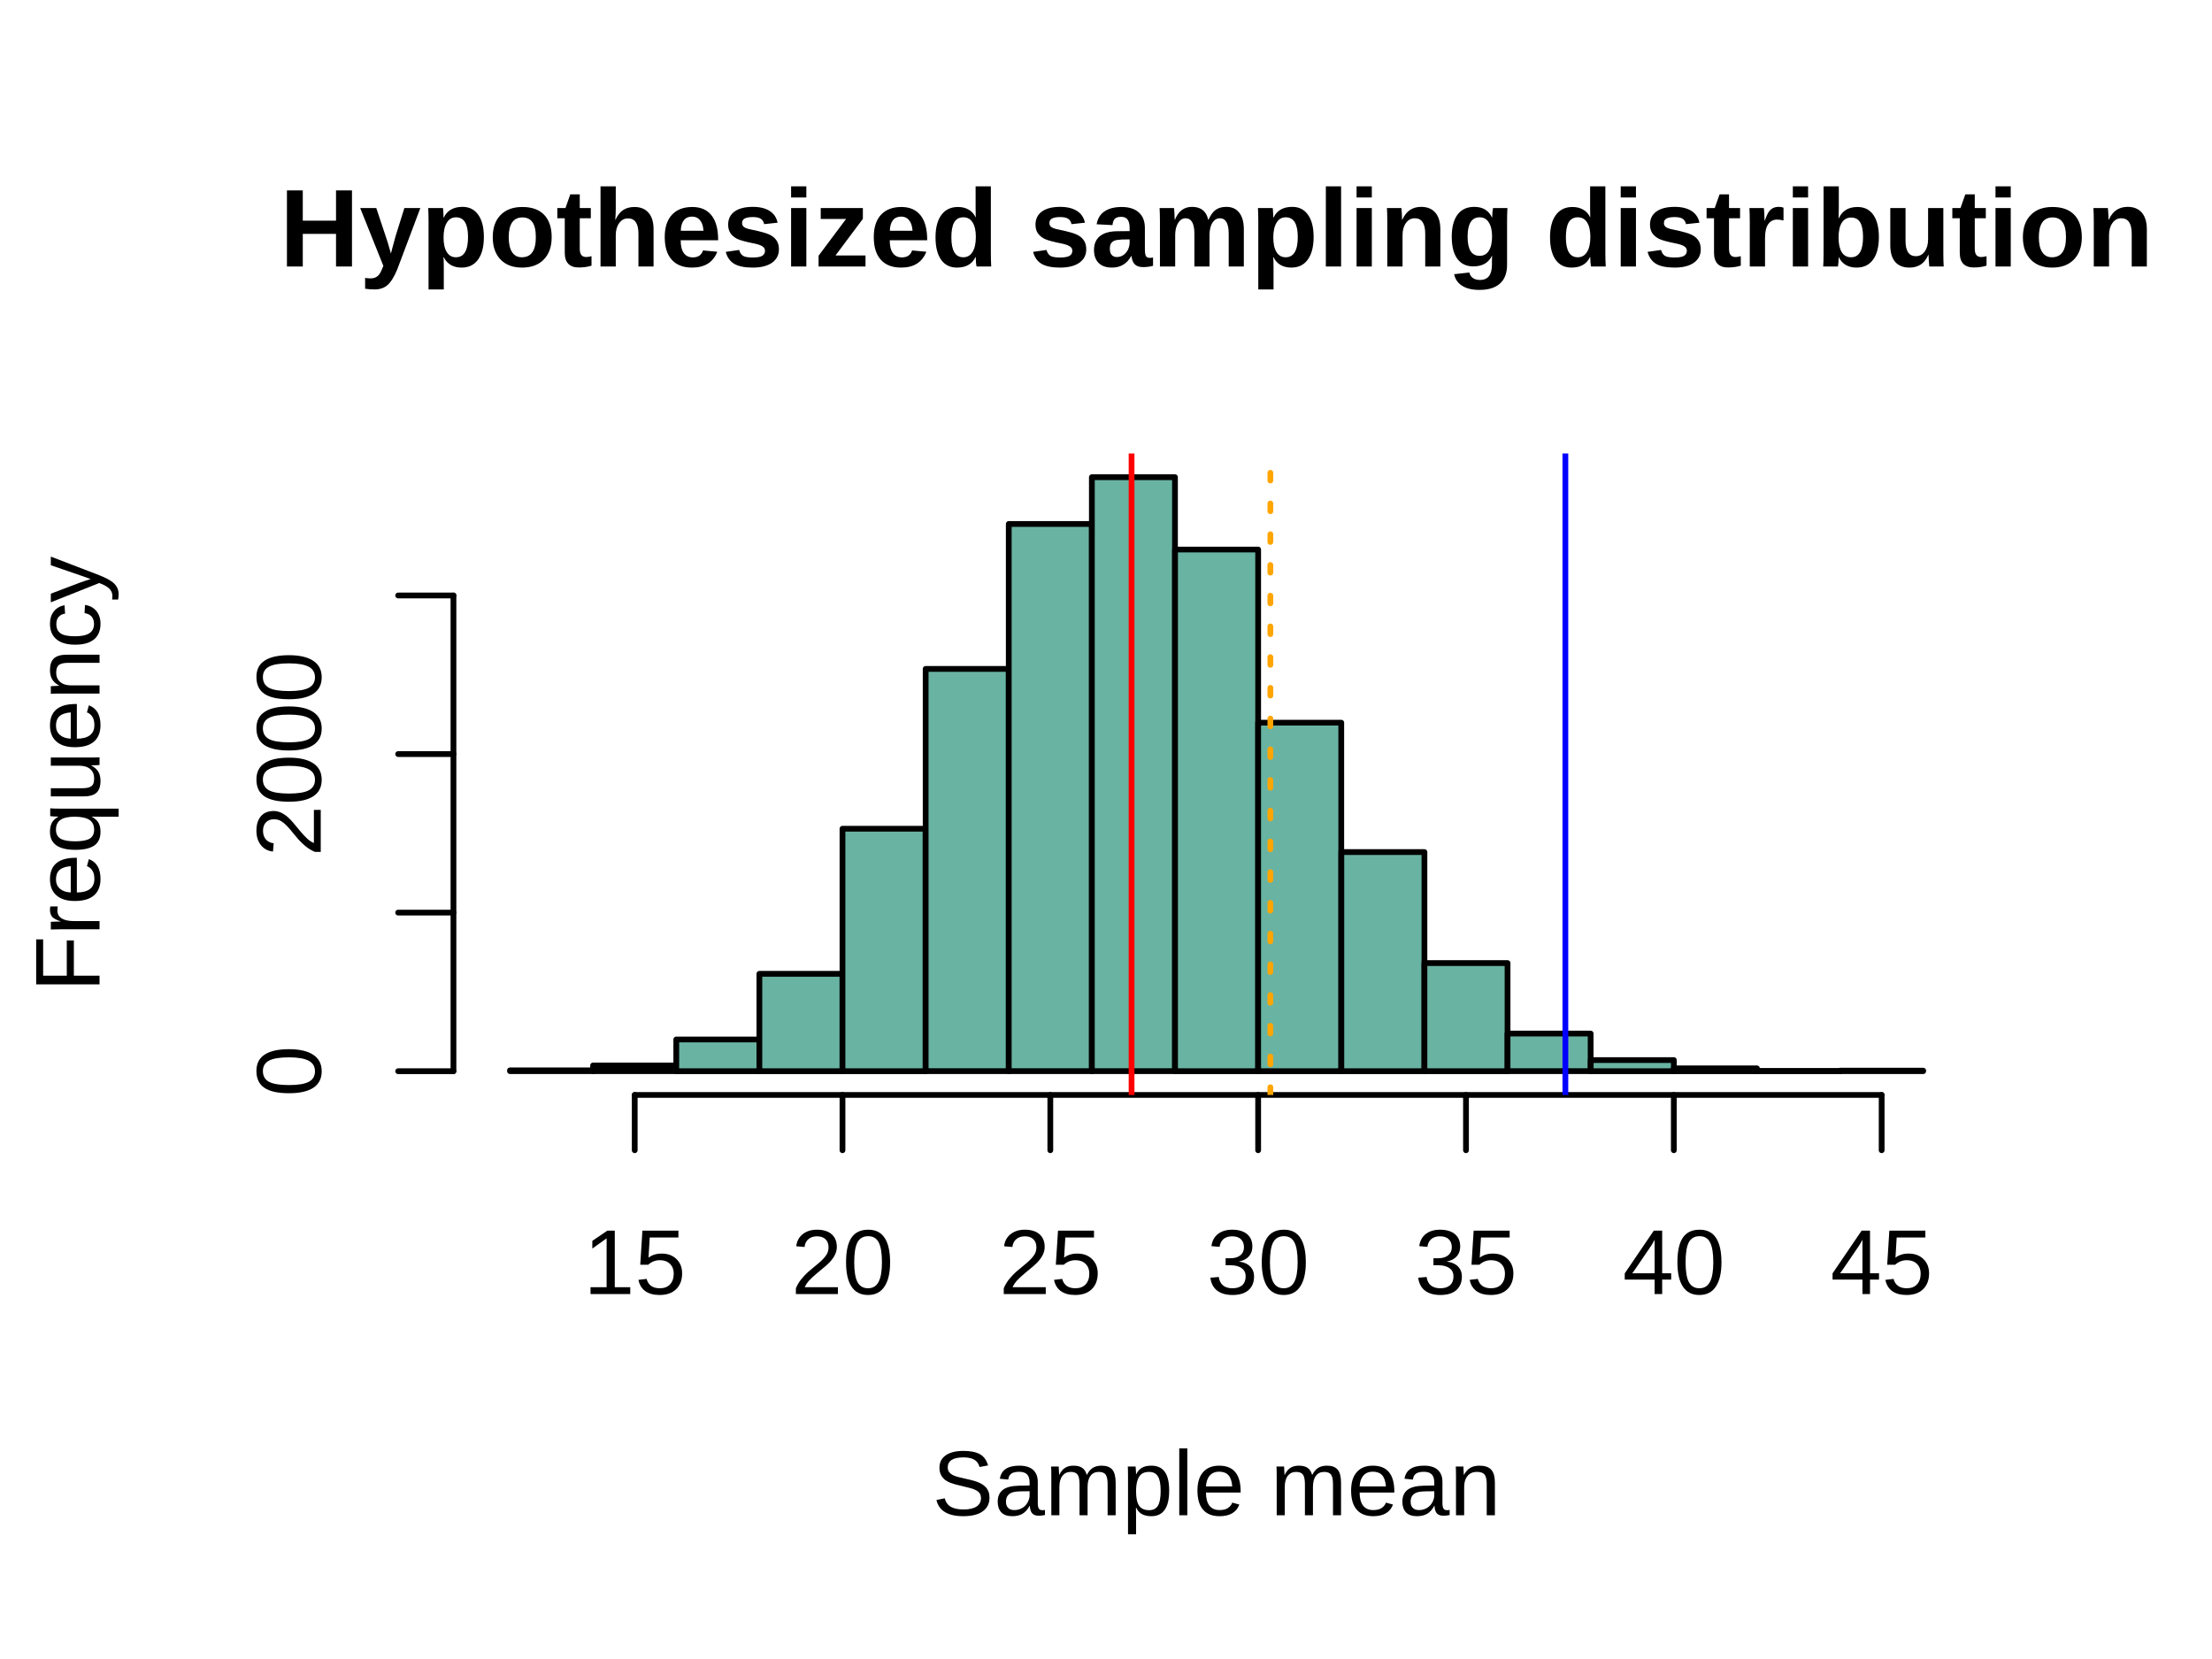
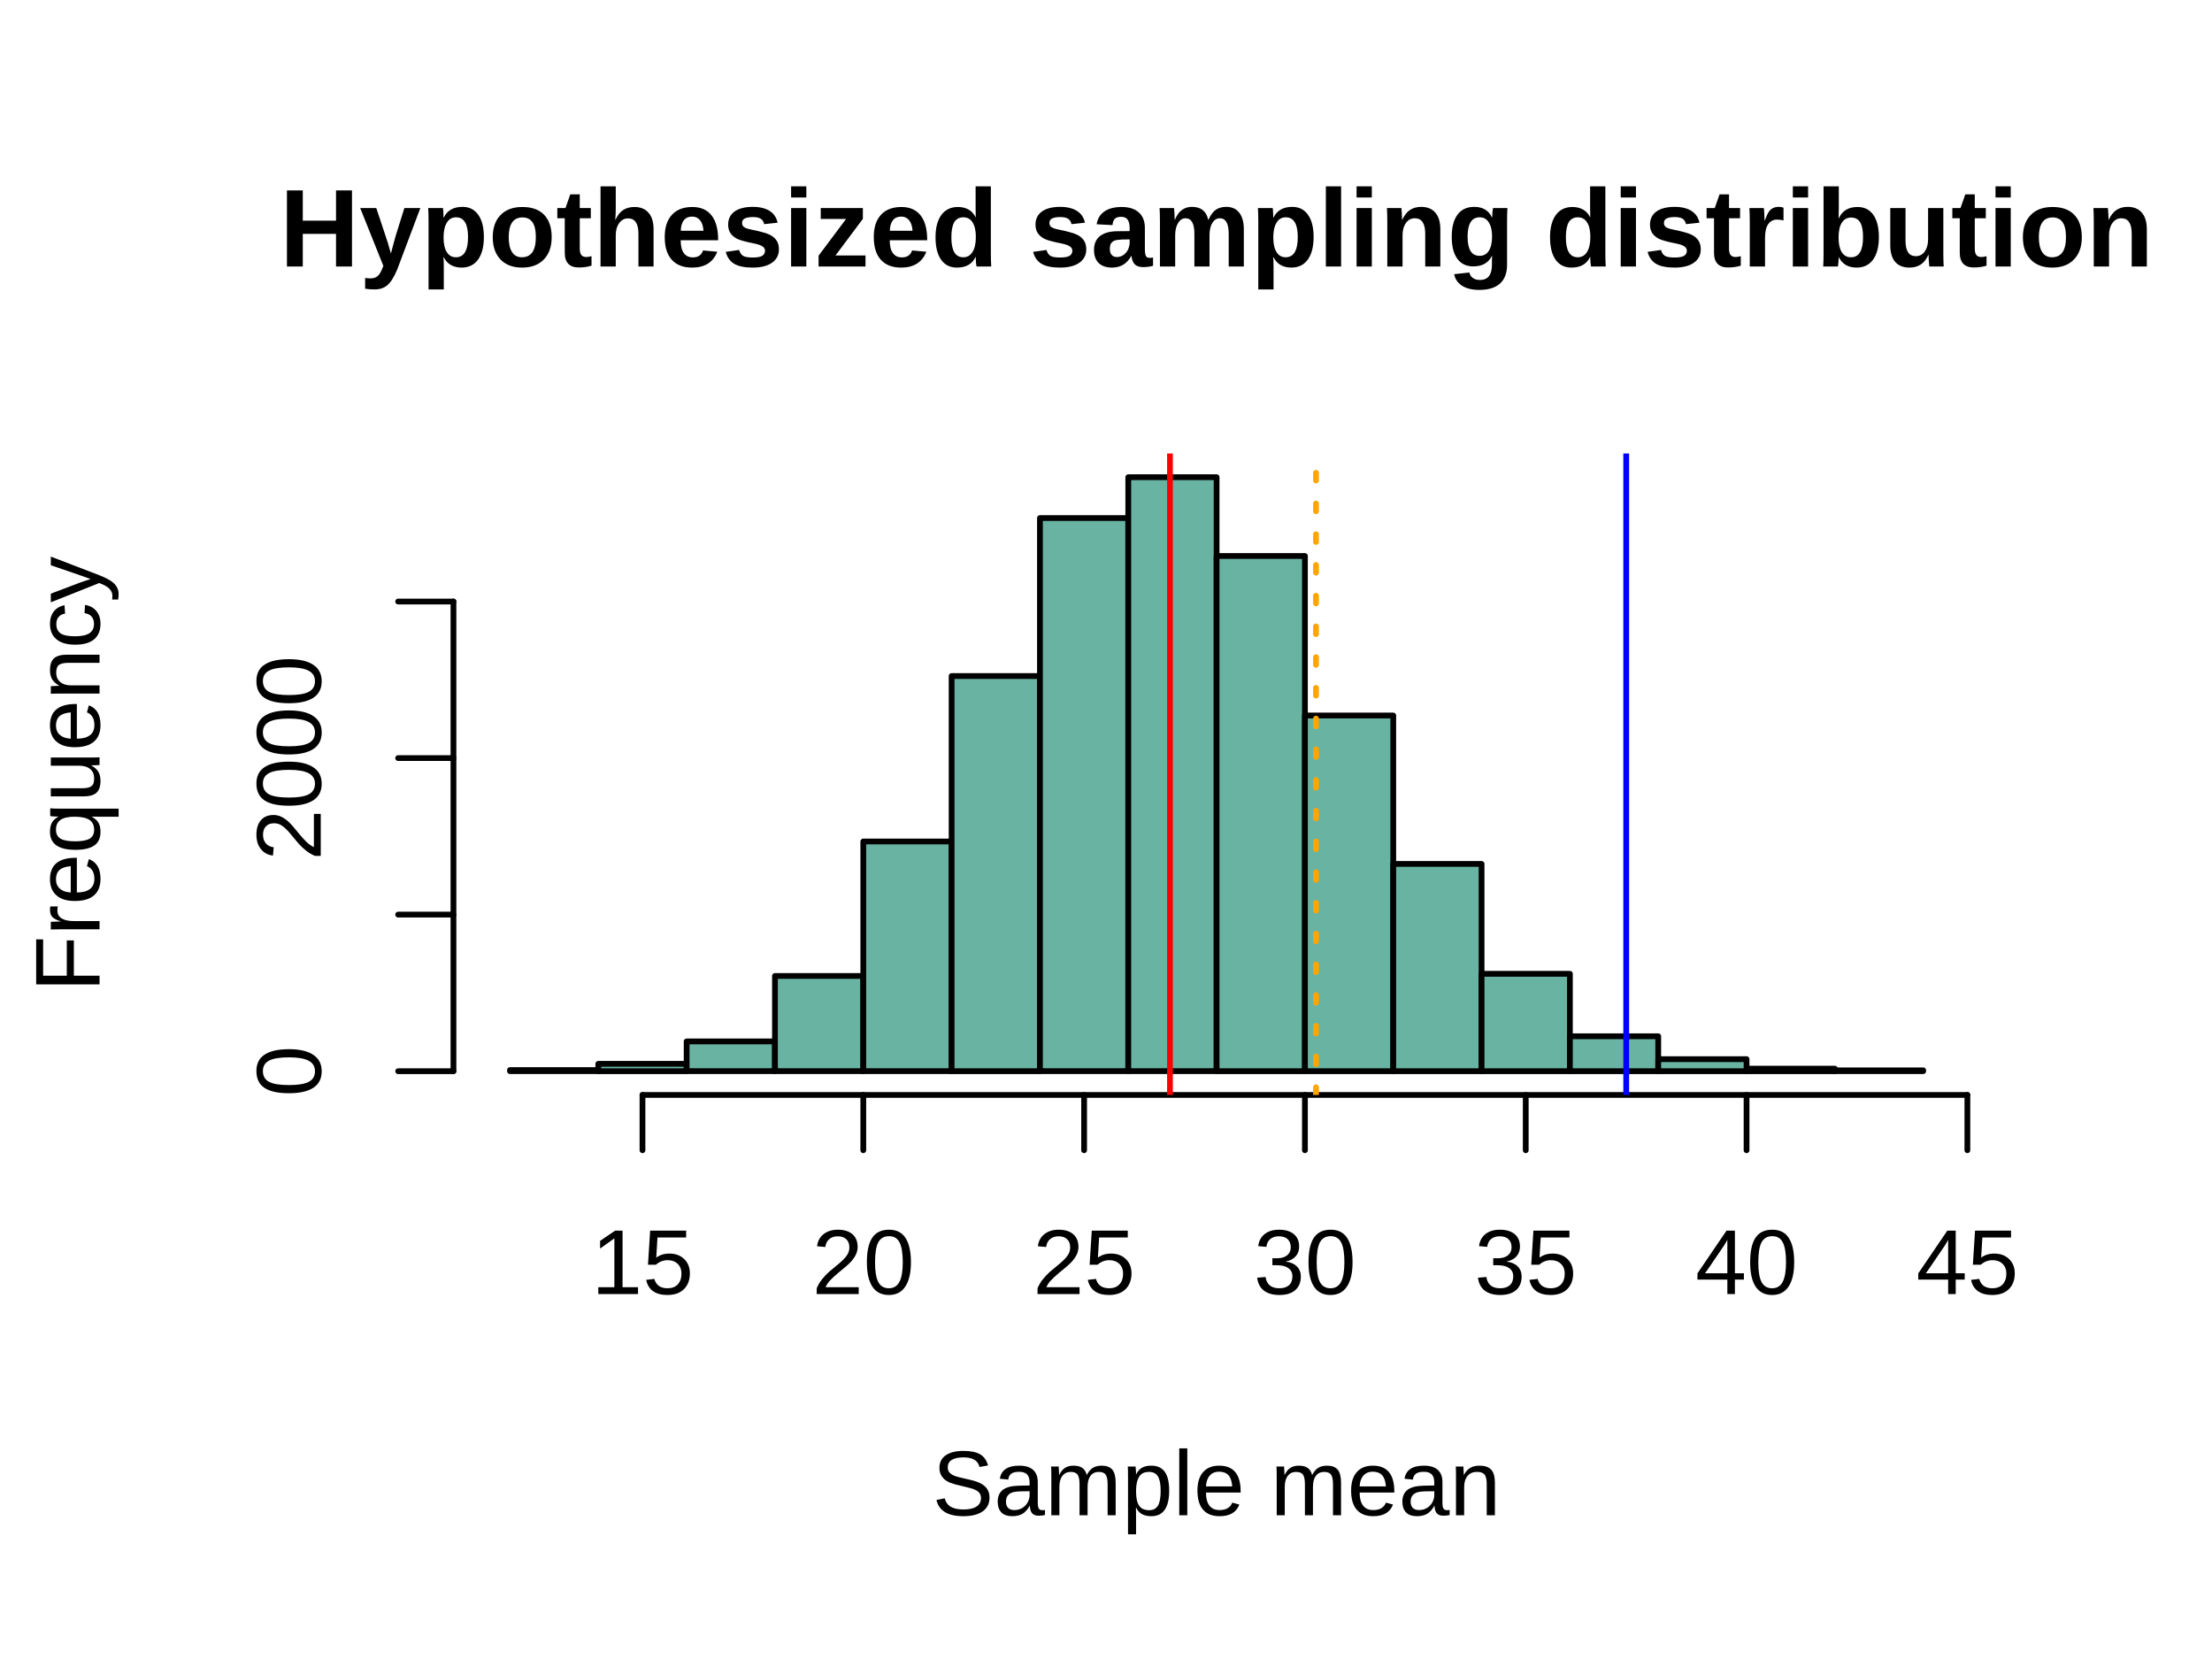
<svg xmlns="http://www.w3.org/2000/svg" class="svglite" width="288.00pt" height="216.00pt" viewBox="0 0 288.00 216.00">
  <defs>
    <style type="text/css">
    .svglite line, .svglite polyline, .svglite polygon, .svglite path, .svglite rect, .svglite circle {
      fill: none;
      stroke: #000000;
      stroke-linecap: round;
      stroke-linejoin: round;
      stroke-miterlimit: 10.00;
    }
    .svglite text {
      white-space: pre;
    }
  </style>
  </defs>
  <rect width="100%" height="100%" style="stroke: none; fill: #FFFFFF;" />
  <defs>
    <clipPath id="cpMC4wMHwyODguMDB8MC4wMHwyMTYuMDA=">
      <rect x="0.00" y="0.00" width="288.00" height="216.00" />
    </clipPath>
  </defs>
  <g clip-path="url(#cpMC4wMHwyODguMDB8MC4wMHwyMTYuMDA=)">
    <text x="158.40" y="34.70" text-anchor="middle" style="font-size: 14.40px; font-weight: bold; font-family: &quot;Arial&quot;;" textLength="243.89px" lengthAdjust="spacingAndGlyphs">Hypothesized sampling distribution</text>
    <text x="158.40" y="197.28" text-anchor="middle" style="font-size: 12.00px; font-family: &quot;Arial&quot;;" textLength="74.04px" lengthAdjust="spacingAndGlyphs">Sample mean</text>
    <text transform="translate(12.96,100.80) rotate(-90)" text-anchor="middle" style="font-size: 12.00px; font-family: &quot;Arial&quot;;" textLength="56.69px" lengthAdjust="spacingAndGlyphs">Frequency</text>
-     <line x1="82.64" y1="142.56" x2="244.99" y2="142.56" style="stroke-width: 0.75;" />
-     <line x1="82.64" y1="142.56" x2="82.64" y2="149.76" style="stroke-width: 0.75;" />
-     <line x1="109.69" y1="142.56" x2="109.69" y2="149.76" style="stroke-width: 0.75;" />
-     <line x1="136.75" y1="142.56" x2="136.75" y2="149.76" style="stroke-width: 0.75;" />
-     <line x1="163.81" y1="142.56" x2="163.81" y2="149.76" style="stroke-width: 0.75;" />
-     <line x1="190.87" y1="142.56" x2="190.87" y2="149.76" style="stroke-width: 0.75;" />
-     <line x1="217.93" y1="142.56" x2="217.93" y2="149.76" style="stroke-width: 0.75;" />
-     <line x1="244.99" y1="142.56" x2="244.99" y2="149.76" style="stroke-width: 0.75;" />
-     <text x="82.64" y="168.48" text-anchor="middle" style="font-size: 12.00px; font-family: &quot;Arial&quot;;" textLength="13.35px" lengthAdjust="spacingAndGlyphs">15</text>
-     <text x="109.69" y="168.48" text-anchor="middle" style="font-size: 12.00px; font-family: &quot;Arial&quot;;" textLength="13.35px" lengthAdjust="spacingAndGlyphs">20</text>
-     <text x="136.75" y="168.48" text-anchor="middle" style="font-size: 12.00px; font-family: &quot;Arial&quot;;" textLength="13.35px" lengthAdjust="spacingAndGlyphs">25</text>
-     <text x="163.81" y="168.48" text-anchor="middle" style="font-size: 12.00px; font-family: &quot;Arial&quot;;" textLength="13.35px" lengthAdjust="spacingAndGlyphs">30</text>
-     <text x="190.87" y="168.48" text-anchor="middle" style="font-size: 12.00px; font-family: &quot;Arial&quot;;" textLength="13.35px" lengthAdjust="spacingAndGlyphs">35</text>
-     <text x="217.93" y="168.48" text-anchor="middle" style="font-size: 12.00px; font-family: &quot;Arial&quot;;" textLength="13.35px" lengthAdjust="spacingAndGlyphs">40</text>
-     <text x="244.99" y="168.48" text-anchor="middle" style="font-size: 12.00px; font-family: &quot;Arial&quot;;" textLength="13.35px" lengthAdjust="spacingAndGlyphs">45</text>
-     <line x1="59.04" y1="139.47" x2="59.04" y2="77.53" style="stroke-width: 0.75;" />
+     <line x1="83.65" y1="142.56" x2="256.15" y2="142.56" style="stroke-width: 0.75;" />
+     <line x1="83.65" y1="142.56" x2="83.65" y2="149.76" style="stroke-width: 0.75;" />
+     <line x1="112.40" y1="142.56" x2="112.40" y2="149.76" style="stroke-width: 0.75;" />
+     <line x1="141.15" y1="142.56" x2="141.15" y2="149.76" style="stroke-width: 0.75;" />
+     <line x1="169.90" y1="142.56" x2="169.90" y2="149.76" style="stroke-width: 0.75;" />
+     <line x1="198.65" y1="142.56" x2="198.65" y2="149.76" style="stroke-width: 0.75;" />
+     <line x1="227.40" y1="142.56" x2="227.40" y2="149.76" style="stroke-width: 0.75;" />
+     <line x1="256.15" y1="142.56" x2="256.15" y2="149.76" style="stroke-width: 0.75;" />
+     <text x="83.65" y="168.48" text-anchor="middle" style="font-size: 12.00px; font-family: &quot;Arial&quot;;" textLength="13.35px" lengthAdjust="spacingAndGlyphs">15</text>
+     <text x="112.40" y="168.48" text-anchor="middle" style="font-size: 12.00px; font-family: &quot;Arial&quot;;" textLength="13.35px" lengthAdjust="spacingAndGlyphs">20</text>
+     <text x="141.15" y="168.48" text-anchor="middle" style="font-size: 12.00px; font-family: &quot;Arial&quot;;" textLength="13.35px" lengthAdjust="spacingAndGlyphs">25</text>
+     <text x="169.90" y="168.48" text-anchor="middle" style="font-size: 12.00px; font-family: &quot;Arial&quot;;" textLength="13.35px" lengthAdjust="spacingAndGlyphs">30</text>
+     <text x="198.65" y="168.48" text-anchor="middle" style="font-size: 12.00px; font-family: &quot;Arial&quot;;" textLength="13.35px" lengthAdjust="spacingAndGlyphs">35</text>
+     <text x="227.40" y="168.48" text-anchor="middle" style="font-size: 12.00px; font-family: &quot;Arial&quot;;" textLength="13.35px" lengthAdjust="spacingAndGlyphs">40</text>
+     <text x="256.15" y="168.48" text-anchor="middle" style="font-size: 12.00px; font-family: &quot;Arial&quot;;" textLength="13.35px" lengthAdjust="spacingAndGlyphs">45</text>
+     <line x1="59.04" y1="139.47" x2="59.04" y2="78.32" style="stroke-width: 0.75;" />
    <line x1="59.04" y1="139.47" x2="51.84" y2="139.47" style="stroke-width: 0.75;" />
-     <line x1="59.04" y1="118.82" x2="51.84" y2="118.82" style="stroke-width: 0.75;" />
-     <line x1="59.04" y1="98.18" x2="51.84" y2="98.18" style="stroke-width: 0.75;" />
-     <line x1="59.04" y1="77.53" x2="51.84" y2="77.53" style="stroke-width: 0.75;" />
+     <line x1="59.04" y1="119.08" x2="51.84" y2="119.08" style="stroke-width: 0.75;" />
+     <line x1="59.04" y1="98.70" x2="51.84" y2="98.70" style="stroke-width: 0.75;" />
+     <line x1="59.04" y1="78.32" x2="51.84" y2="78.32" style="stroke-width: 0.75;" />
    <text transform="translate(41.76,139.47) rotate(-90)" text-anchor="middle" style="font-size: 12.00px; font-family: &quot;Arial&quot;;" textLength="6.67px" lengthAdjust="spacingAndGlyphs">0</text>
-     <text transform="translate(41.76,98.18) rotate(-90)" text-anchor="middle" style="font-size: 12.00px; font-family: &quot;Arial&quot;;" textLength="26.70px" lengthAdjust="spacingAndGlyphs">2000</text>
+     <text transform="translate(41.76,98.70) rotate(-90)" text-anchor="middle" style="font-size: 12.00px; font-family: &quot;Arial&quot;;" textLength="26.70px" lengthAdjust="spacingAndGlyphs">2000</text>
  </g>
  <defs>
    <clipPath id="cpNTkuMDR8MjU3Ljc2fDU5LjA0fDE0Mi41Ng==">
      <rect x="59.04" y="59.04" width="198.72" height="83.52" />
    </clipPath>
  </defs>
  <g clip-path="url(#cpNTkuMDR8MjU3Ljc2fDU5LjA0fDE0Mi41Ng==)">
-     <rect x="66.40" y="139.36" width="10.82" height="0.10" style="stroke-width: 0.75; fill: #69B3A2;" />
-     <rect x="77.22" y="138.72" width="10.82" height="0.74" style="stroke-width: 0.75; fill: #69B3A2;" />
-     <rect x="88.05" y="135.34" width="10.82" height="4.13" style="stroke-width: 0.75; fill: #69B3A2;" />
-     <rect x="98.87" y="126.79" width="10.82" height="12.68" style="stroke-width: 0.75; fill: #69B3A2;" />
-     <rect x="109.69" y="107.90" width="10.82" height="31.57" style="stroke-width: 0.75; fill: #69B3A2;" />
-     <rect x="120.52" y="87.09" width="10.82" height="52.37" style="stroke-width: 0.75; fill: #69B3A2;" />
-     <rect x="131.34" y="68.22" width="10.82" height="71.24" style="stroke-width: 0.75; fill: #69B3A2;" />
-     <rect x="142.16" y="62.13" width="10.82" height="77.33" style="stroke-width: 0.75; fill: #69B3A2;" />
-     <rect x="152.99" y="71.55" width="10.82" height="67.92" style="stroke-width: 0.75; fill: #69B3A2;" />
-     <rect x="163.81" y="94.09" width="10.82" height="45.38" style="stroke-width: 0.75; fill: #69B3A2;" />
-     <rect x="174.64" y="110.94" width="10.82" height="28.53" style="stroke-width: 0.75; fill: #69B3A2;" />
-     <rect x="185.46" y="125.39" width="10.82" height="14.08" style="stroke-width: 0.75; fill: #69B3A2;" />
-     <rect x="196.28" y="134.57" width="10.82" height="4.89" style="stroke-width: 0.75; fill: #69B3A2;" />
-     <rect x="207.11" y="138.02" width="10.82" height="1.45" style="stroke-width: 0.75; fill: #69B3A2;" />
-     <rect x="217.93" y="139.10" width="10.82" height="0.37" style="stroke-width: 0.75; fill: #69B3A2;" />
-     <rect x="228.75" y="139.43" width="10.82" height="0.041" style="stroke-width: 0.75; fill: #69B3A2;" />
-     <rect x="239.58" y="139.40" width="10.82" height="0.062" style="stroke-width: 0.75; fill: #69B3A2;" />
-     <line x1="147.33" y1="142.56" x2="147.33" y2="59.04" style="stroke-width: 0.75; stroke: #FF0000;" />
-     <line x1="165.40" y1="142.56" x2="165.40" y2="59.04" style="stroke-width: 0.75; stroke: #FFA500; stroke-dasharray: 1.00,3.00;" />
-     <line x1="203.81" y1="142.56" x2="203.81" y2="59.04" style="stroke-width: 0.75; stroke: #0000FF;" />
+     <rect x="66.40" y="139.32" width="11.50" height="0.14" style="stroke-width: 0.75; fill: #69B3A2;" />
+     <rect x="77.90" y="138.51" width="11.50" height="0.96" style="stroke-width: 0.75; fill: #69B3A2;" />
+     <rect x="89.40" y="135.59" width="11.50" height="3.87" style="stroke-width: 0.75; fill: #69B3A2;" />
+     <rect x="100.90" y="127.07" width="11.50" height="12.39" style="stroke-width: 0.75; fill: #69B3A2;" />
+     <rect x="112.40" y="109.56" width="11.50" height="29.90" style="stroke-width: 0.75; fill: #69B3A2;" />
+     <rect x="123.90" y="88.02" width="11.50" height="51.45" style="stroke-width: 0.75; fill: #69B3A2;" />
+     <rect x="135.40" y="67.45" width="11.50" height="72.01" style="stroke-width: 0.75; fill: #69B3A2;" />
+     <rect x="146.90" y="62.13" width="11.50" height="77.33" style="stroke-width: 0.75; fill: #69B3A2;" />
+     <rect x="158.40" y="72.39" width="11.50" height="67.08" style="stroke-width: 0.75; fill: #69B3A2;" />
+     <rect x="169.90" y="93.16" width="11.50" height="46.31" style="stroke-width: 0.75; fill: #69B3A2;" />
+     <rect x="181.40" y="112.48" width="11.50" height="26.99" style="stroke-width: 0.75; fill: #69B3A2;" />
+     <rect x="192.90" y="126.79" width="11.50" height="12.68" style="stroke-width: 0.75; fill: #69B3A2;" />
+     <rect x="204.40" y="134.92" width="11.50" height="4.55" style="stroke-width: 0.75; fill: #69B3A2;" />
+     <rect x="215.90" y="137.90" width="11.50" height="1.57" style="stroke-width: 0.75; fill: #69B3A2;" />
+     <rect x="227.40" y="139.14" width="11.50" height="0.33" style="stroke-width: 0.75; fill: #69B3A2;" />
+     <rect x="238.90" y="139.36" width="11.50" height="0.10" style="stroke-width: 0.75; fill: #69B3A2;" />
+     <line x1="152.33" y1="142.56" x2="152.33" y2="59.04" style="stroke-width: 0.75; stroke: #FF0000;" />
+     <line x1="171.34" y1="142.56" x2="171.34" y2="59.04" style="stroke-width: 0.75; stroke: #FFA500; stroke-dasharray: 1.00,3.00;" />
+     <line x1="211.73" y1="142.56" x2="211.73" y2="59.04" style="stroke-width: 0.75; stroke: #0000FF;" />
  </g>
</svg>
